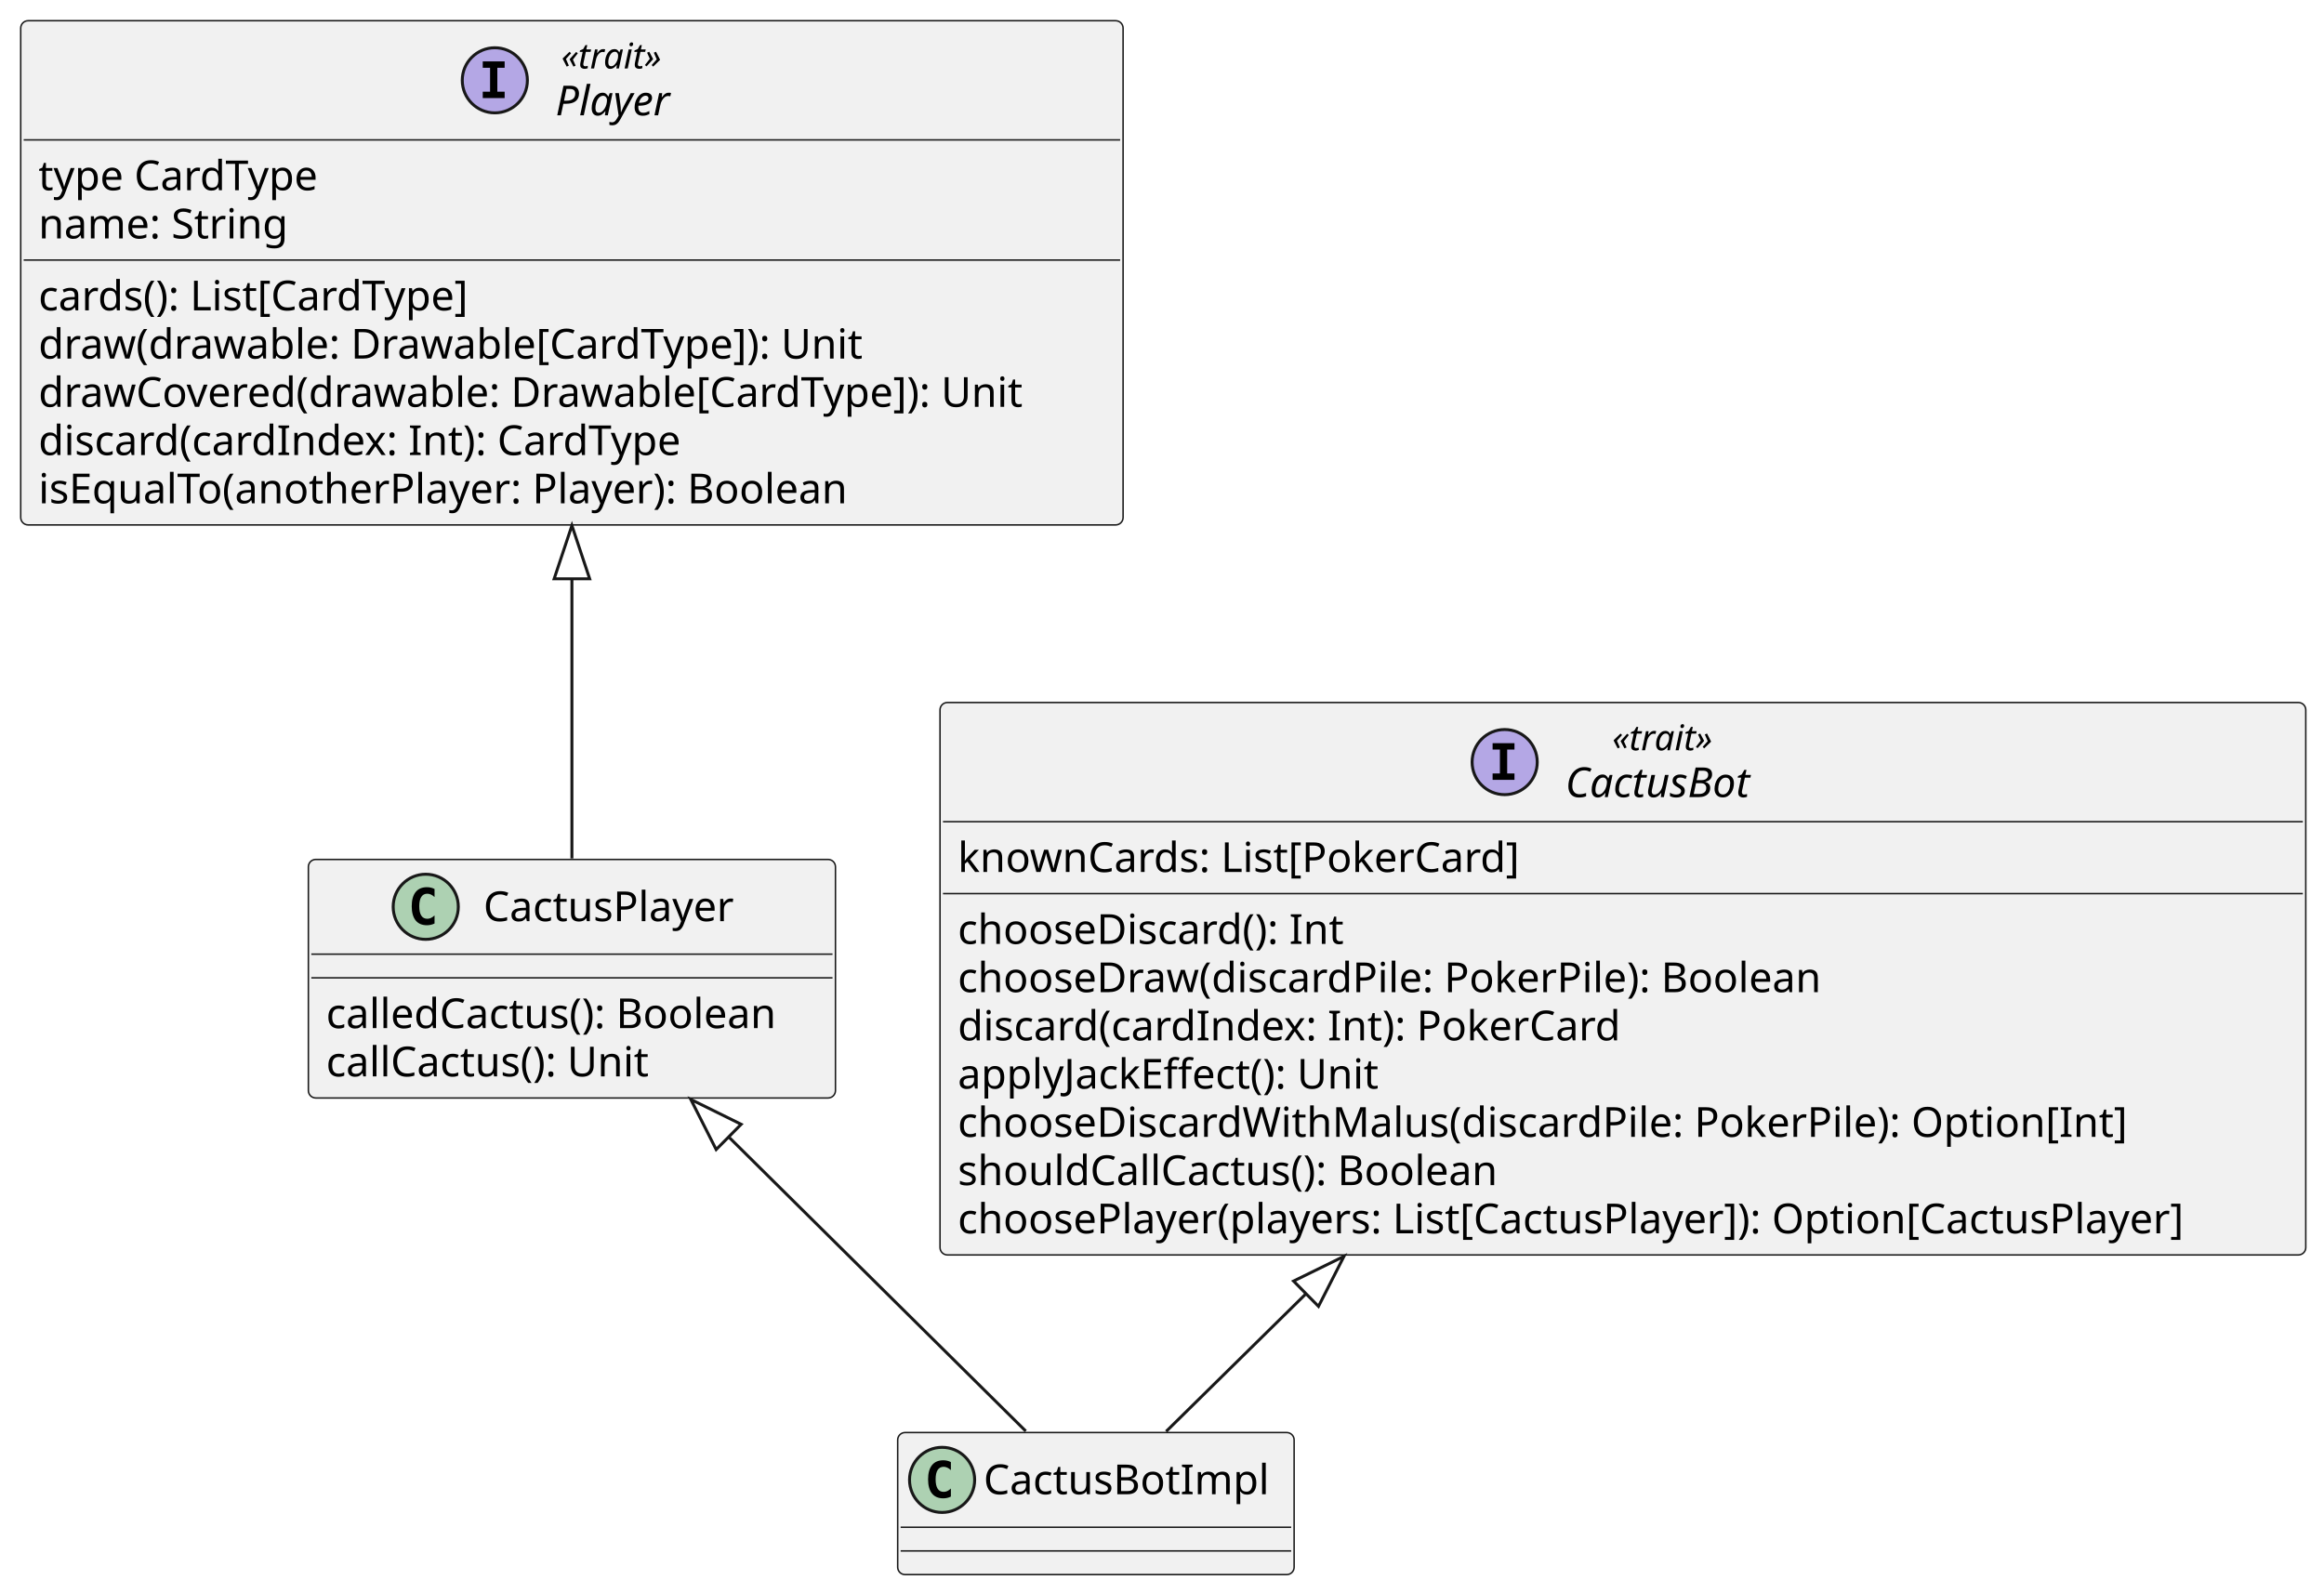
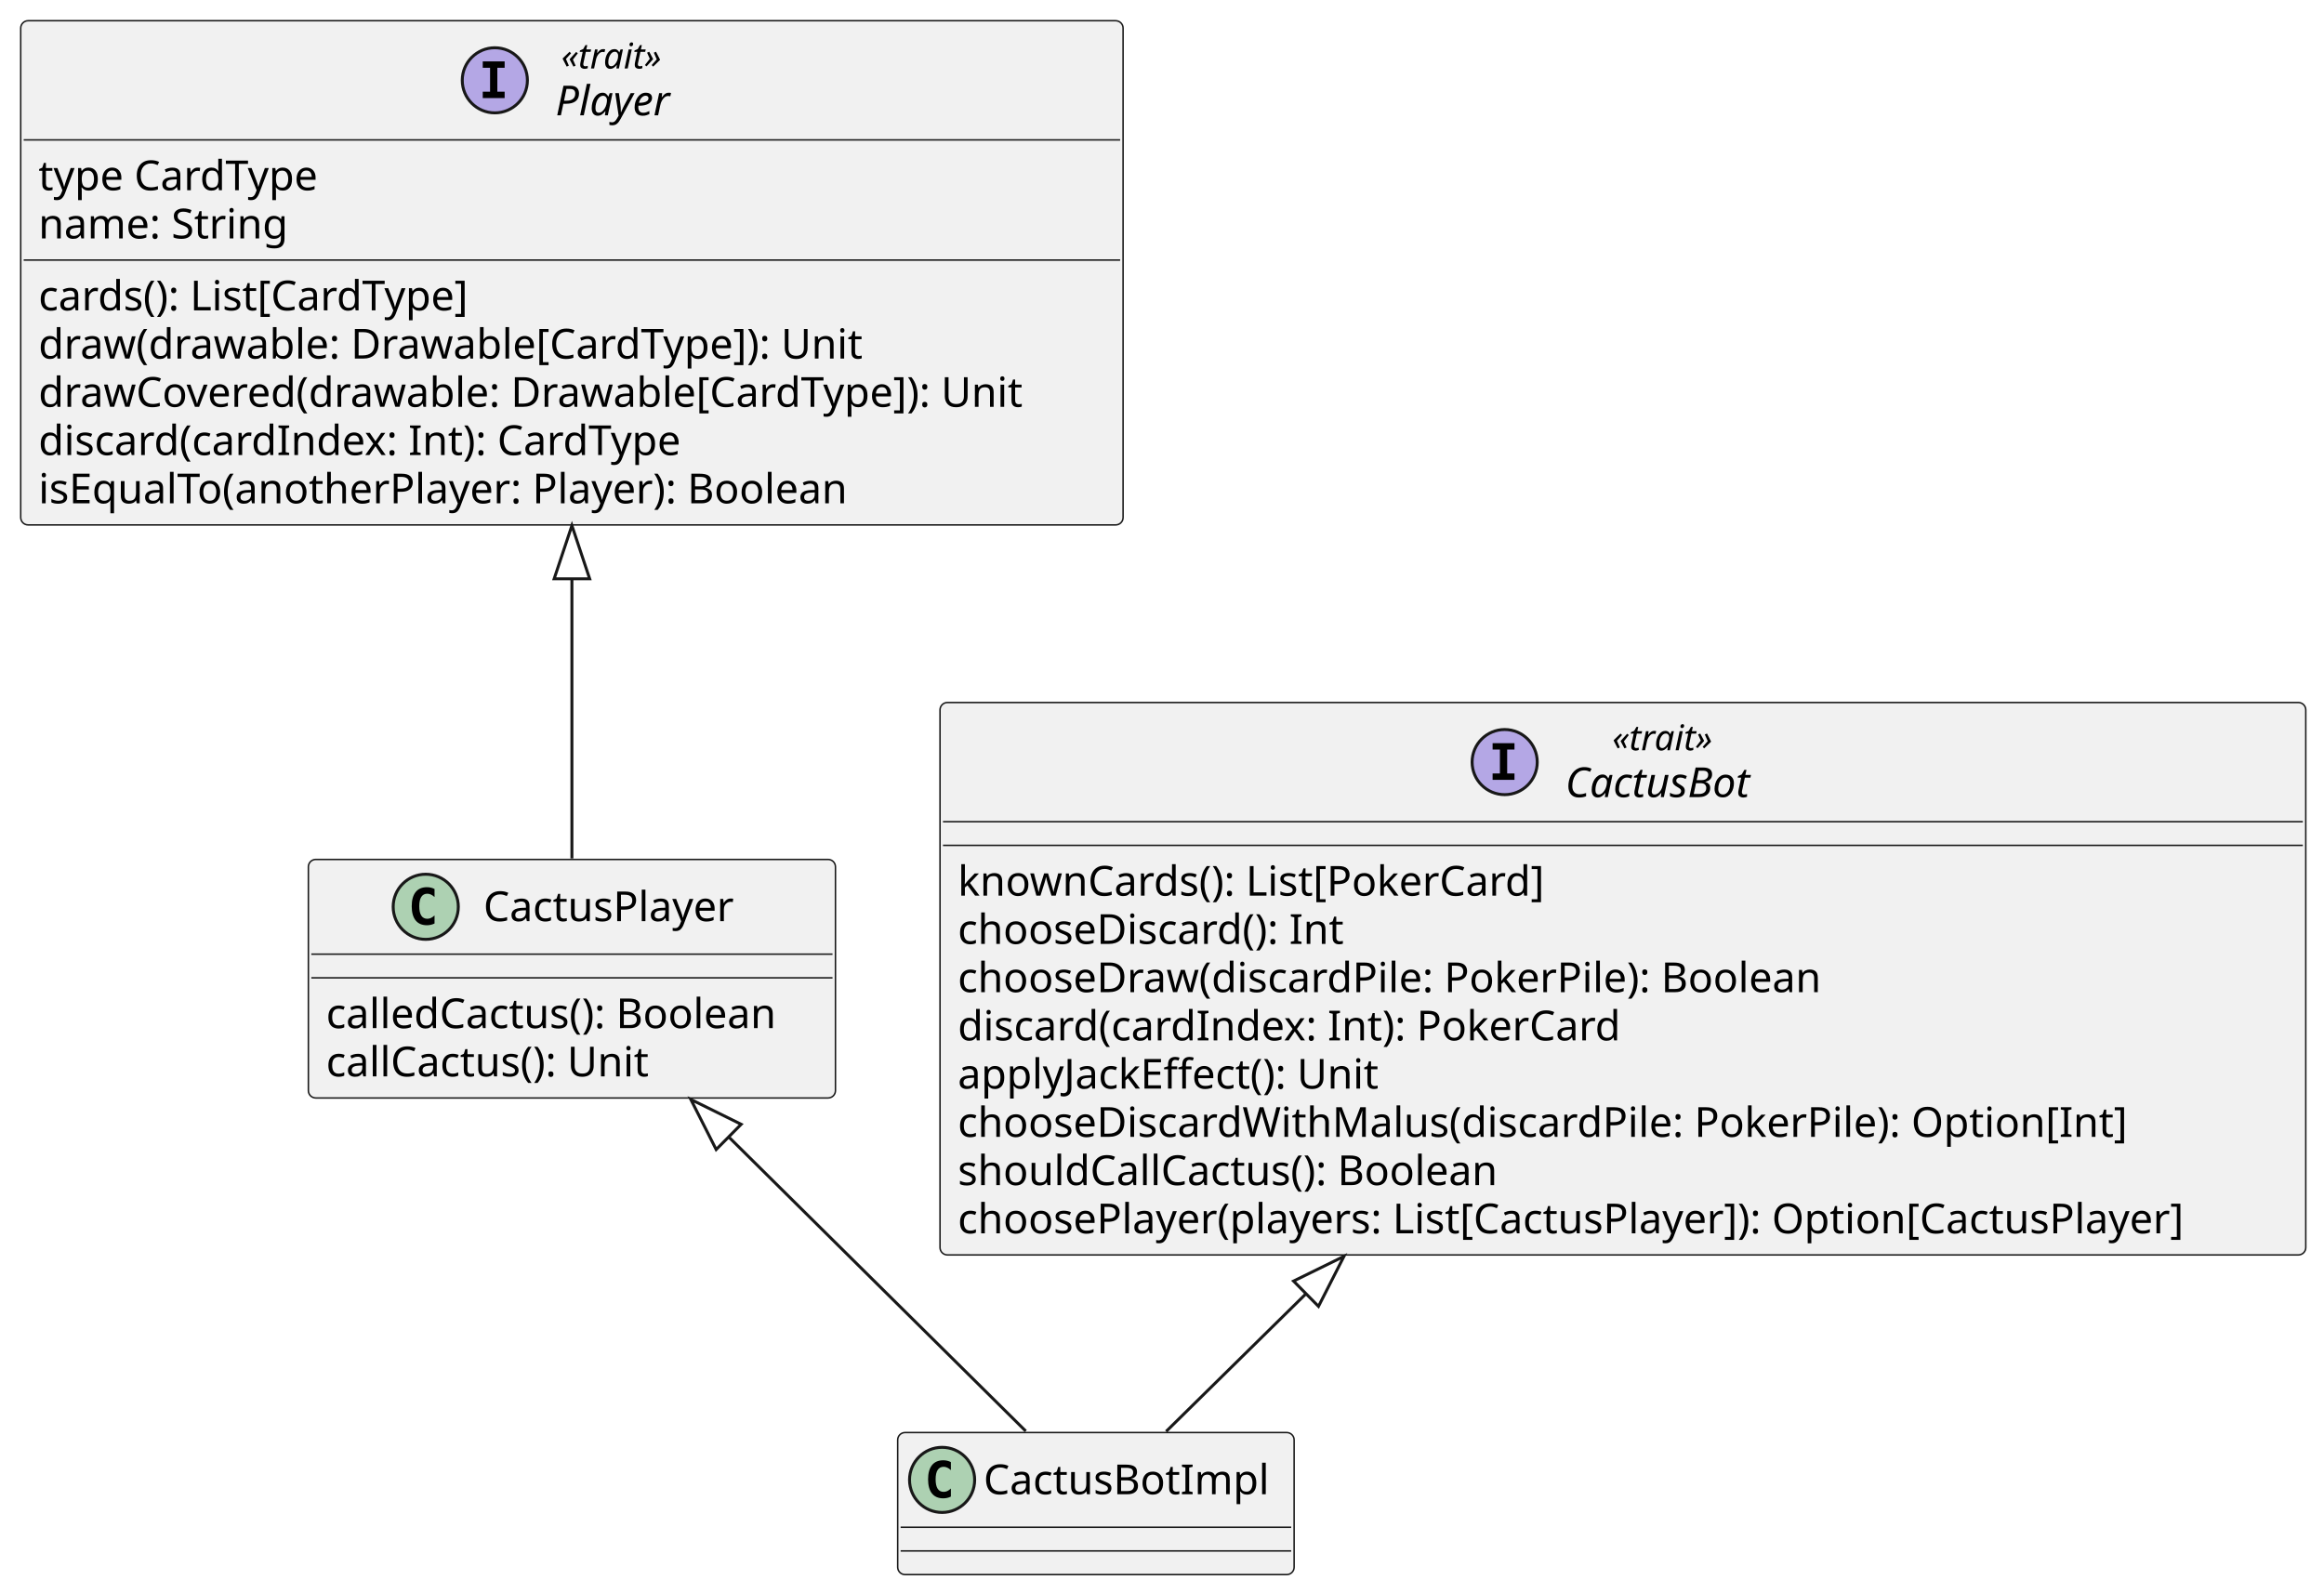
<svg xmlns="http://www.w3.org/2000/svg" contentStyleType="text/css" height="538px" preserveAspectRatio="none" style="width:785px;height:538px;background:#FFFFFF;" version="1.1" viewBox="0 0 785 538" width="785px" zoomAndPan="magnify">
  <defs />
  <g>
    <g id="elem_Player">
      <rect codeLine="1" fill="#F1F1F1" height="170.344" id="Player" rx="2.5" ry="2.5" style="stroke:#181818;stroke-width:0.5;" width="372.356" x="7" y="7" />
      <ellipse cx="167.145" cy="27.133" fill="#B4A7E5" rx="11" ry="11" style="stroke:#181818;stroke-width:1.0;" />
      <path d="M163.067,22.898 L163.067,20.742 L170.458,20.742 L170.458,22.898 L167.989,22.898 L167.989,30.977 L170.458,30.977 L170.458,33.133 L163.067,33.133 L163.067,30.977 L165.536,30.977 L165.536,22.898 L163.067,22.898 Z " fill="#000000" />
      <text fill="#000000" font-family="sans-serif" font-size="12" font-style="italic" lengthAdjust="spacing" textLength="39.715" x="189.571" y="23.139">«trait»</text>
      <text fill="#000000" font-family="sans-serif" font-size="14" font-style="italic" lengthAdjust="spacing" textLength="43.565" x="187.645" y="38.964">Player</text>
      <line style="stroke:#181818;stroke-width:0.5;" x1="8" x2="378.356" y1="47.266" y2="47.266" />
      <text fill="#000000" font-family="sans-serif" font-size="14" lengthAdjust="spacing" textLength="103.059" x="13" y="64.261">type CardType</text>
      <text fill="#000000" font-family="sans-serif" font-size="14" lengthAdjust="spacing" textLength="90.651" x="13" y="80.558">name: String</text>
      <line style="stroke:#181818;stroke-width:0.5;" x1="8" x2="378.356" y1="87.859" y2="87.859" />
      <text fill="#000000" font-family="sans-serif" font-size="14" lengthAdjust="spacing" textLength="161.034" x="13" y="104.855">cards(): List[CardType]</text>
      <text fill="#000000" font-family="sans-serif" font-size="14" lengthAdjust="spacing" textLength="301.861" x="13" y="121.151">draw(drawable: Drawable[CardType]): Unit</text>
      <text fill="#000000" font-family="sans-serif" font-size="14" lengthAdjust="spacing" textLength="360.356" x="13" y="137.448">drawCovered(drawable: Drawable[CardType]): Unit</text>
      <text fill="#000000" font-family="sans-serif" font-size="14" lengthAdjust="spacing" textLength="235.778" x="13" y="153.745">discard(cardIndex: Int): CardType</text>
      <text fill="#000000" font-family="sans-serif" font-size="14" lengthAdjust="spacing" textLength="295.203" x="13" y="170.042">isEqualTo(anotherPlayer: Player): Boolean</text>
    </g>
    <g id="elem_CactusPlayer">
      <rect codeLine="11" fill="#F1F1F1" height="80.594" id="CactusPlayer" rx="2.5" ry="2.5" style="stroke:#181818;stroke-width:0.5;" width="178.045" x="104.16" y="290.36" />
      <ellipse cx="143.807" cy="306.36" fill="#ADD1B2" rx="11" ry="11" style="stroke:#181818;stroke-width:1.0;" />
      <path d="M146.776,312.001 Q146.198,312.298 145.557,312.438 Q144.917,312.594 144.213,312.594 Q141.713,312.594 140.385,310.954 Q139.073,309.298 139.073,306.173 Q139.073,303.048 140.385,301.391 Q141.713,299.735 144.213,299.735 Q144.917,299.735 145.557,299.891 Q146.213,300.048 146.776,300.344 L146.776,303.063 Q146.151,302.485 145.557,302.219 Q144.963,301.938 144.338,301.938 Q142.995,301.938 142.307,303.016 Q141.62,304.079 141.62,306.173 Q141.62,308.266 142.307,309.344 Q142.995,310.407 144.338,310.407 Q144.963,310.407 145.557,310.141 Q146.151,309.86 146.776,309.282 L146.776,312.001 Z " fill="#000000" />
      <text fill="#000000" font-family="sans-serif" font-size="14" lengthAdjust="spacing" textLength="91.273" x="163.284" y="311.207">CactusPlayer</text>
      <line style="stroke:#181818;stroke-width:0.5;" x1="105.16" x2="281.205" y1="322.36" y2="322.36" />
      <line style="stroke:#181818;stroke-width:0.5;" x1="105.16" x2="281.205" y1="330.36" y2="330.36" />
      <text fill="#000000" font-family="sans-serif" font-size="14" lengthAdjust="spacing" textLength="166.045" x="110.16" y="347.355">calledCactus(): Boolean</text>
      <text fill="#000000" font-family="sans-serif" font-size="14" lengthAdjust="spacing" textLength="120.353" x="110.16" y="363.652">callCactus(): Unit</text>
    </g>
    <g id="elem_CactusBot">
      <rect codeLine="16" fill="#F1F1F1" height="186.641" id="CactusBot" rx="2.5" ry="2.5" style="stroke:#181818;stroke-width:0.5;" width="461.326" x="317.52" y="237.34" />
      <ellipse cx="508.25" cy="257.473" fill="#B4A7E5" rx="11" ry="11" style="stroke:#181818;stroke-width:1.0;" />
      <path d="M504.171,253.238 L504.171,251.082 L511.562,251.082 L511.562,253.238 L509.093,253.238 L509.093,261.317 L511.562,261.317 L511.562,263.473 L504.171,263.473 L504.171,261.317 L506.64,261.317 L506.64,253.238 L504.171,253.238 Z " fill="#000000" />
      <text fill="#000000" font-family="sans-serif" font-size="12" font-style="italic" lengthAdjust="spacing" textLength="39.715" x="544.576" y="253.479">«trait»</text>
      <text fill="#000000" font-family="sans-serif" font-size="14" font-style="italic" lengthAdjust="spacing" textLength="71.367" x="528.75" y="269.304">CactusBot</text>
      <line style="stroke:#181818;stroke-width:0.5;" x1="318.52" x2="777.846" y1="277.606" y2="277.606" />
-       <text fill="#000000" font-family="sans-serif" font-size="14" lengthAdjust="spacing" textLength="203.205" x="323.52" y="294.601">knownCards: List[PokerCard]</text>
-       <line style="stroke:#181818;stroke-width:0.5;" x1="318.52" x2="777.846" y1="301.902" y2="301.902" />
+       <line style="stroke:#181818;stroke-width:0.5;" x1="318.52" x2="777.846" y1="285.606" y2="285.606" />
+       <text fill="#000000" font-family="sans-serif" font-size="14" lengthAdjust="spacing" textLength="214.129" x="323.52" y="302.601">knownCards(): List[PokerCard]</text>
      <text fill="#000000" font-family="sans-serif" font-size="14" lengthAdjust="spacing" textLength="141.073" x="323.52" y="318.898">chooseDiscard(): Int</text>
      <text fill="#000000" font-family="sans-serif" font-size="14" lengthAdjust="spacing" textLength="312.266" x="323.52" y="335.195">chooseDraw(discardPile: PokerPile): Boolean</text>
      <text fill="#000000" font-family="sans-serif" font-size="14" lengthAdjust="spacing" textLength="240.926" x="323.52" y="351.491">discard(cardIndex: Int): PokerCard</text>
      <text fill="#000000" font-family="sans-serif" font-size="14" lengthAdjust="spacing" textLength="156.133" x="323.52" y="367.788">applyJackEffect(): Unit</text>
      <text fill="#000000" font-family="sans-serif" font-size="14" lengthAdjust="spacing" textLength="420.841" x="323.52" y="384.085">chooseDiscardWithMalus(discardPile: PokerPile): Option[Int]</text>
      <text fill="#000000" font-family="sans-serif" font-size="14" lengthAdjust="spacing" textLength="197.005" x="323.52" y="400.382">shouldCallCactus(): Boolean</text>
      <text fill="#000000" font-family="sans-serif" font-size="14" lengthAdjust="spacing" textLength="449.326" x="323.52" y="416.679">choosePlayer(players: List[CactusPlayer]): Option[CactusPlayer]</text>
    </g>
    <g id="elem_CactusBotImpl">
      <rect codeLine="27" fill="#F1F1F1" height="48" id="CactusBotImpl" rx="2.5" ry="2.5" style="stroke:#181818;stroke-width:0.5;" width="133.91" x="303.22" y="483.98" />
      <ellipse cx="318.22" cy="499.98" fill="#ADD1B2" rx="11" ry="11" style="stroke:#181818;stroke-width:1.0;" />
      <path d="M321.189,505.621 Q320.611,505.918 319.97,506.058 Q319.329,506.214 318.626,506.214 Q316.126,506.214 314.798,504.574 Q313.486,502.918 313.486,499.793 Q313.486,496.668 314.798,495.011 Q316.126,493.355 318.626,493.355 Q319.329,493.355 319.97,493.511 Q320.626,493.668 321.189,493.964 L321.189,496.683 Q320.564,496.105 319.97,495.839 Q319.376,495.558 318.751,495.558 Q317.408,495.558 316.72,496.636 Q316.033,497.699 316.033,499.793 Q316.033,501.886 316.72,502.964 Q317.408,504.027 318.751,504.027 Q319.376,504.027 319.97,503.761 Q320.564,503.48 321.189,502.902 L321.189,505.621 Z " fill="#000000" />
      <text fill="#000000" font-family="sans-serif" font-size="14" lengthAdjust="spacing" textLength="101.91" x="332.22" y="504.827">CactusBotImpl</text>
      <line style="stroke:#181818;stroke-width:0.5;" x1="304.22" x2="436.13" y1="515.98" y2="515.98" />
      <line style="stroke:#181818;stroke-width:0.5;" x1="304.22" x2="436.13" y1="523.98" y2="523.98" />
    </g>
    <g id="link_CactusBot_CactusBotImpl">
      <path codeLine="31" d="M441.148,437.083 C418.798,459.103 409.71,468.05 393.9,483.61 " fill="none" id="CactusBot-backto-CactusBotImpl" style="stroke:#181818;stroke-width:1.0;" />
      <polygon fill="none" points="453.97,424.45,436.937,432.809,445.359,441.357,453.97,424.45" style="stroke:#181818;stroke-width:1.0;" />
    </g>
    <g id="link_CactusPlayer_CactusBotImpl">
      <path codeLine="32" d="M246.13,384.106 C281.02,418.656 317.56,454.86 346.48,483.5 " fill="none" id="CactusPlayer-backto-CactusBotImpl" style="stroke:#181818;stroke-width:1.0;" />
      <polygon fill="none" points="233.34,371.44,241.908,388.369,250.352,379.842,233.34,371.44" style="stroke:#181818;stroke-width:1.0;" />
    </g>
    <g id="link_Player_CactusPlayer">
      <path codeLine="33" d="M193.18,195.55 C193.18,233.88 193.18,259.4 193.18,290.04 " fill="none" id="Player-backto-CactusPlayer" style="stroke:#181818;stroke-width:1.0;" />
      <polygon fill="none" points="193.18,177.55,187.18,195.55,199.18,195.55,193.18,177.55" style="stroke:#181818;stroke-width:1.0;" />
    </g>
  </g>
</svg>
